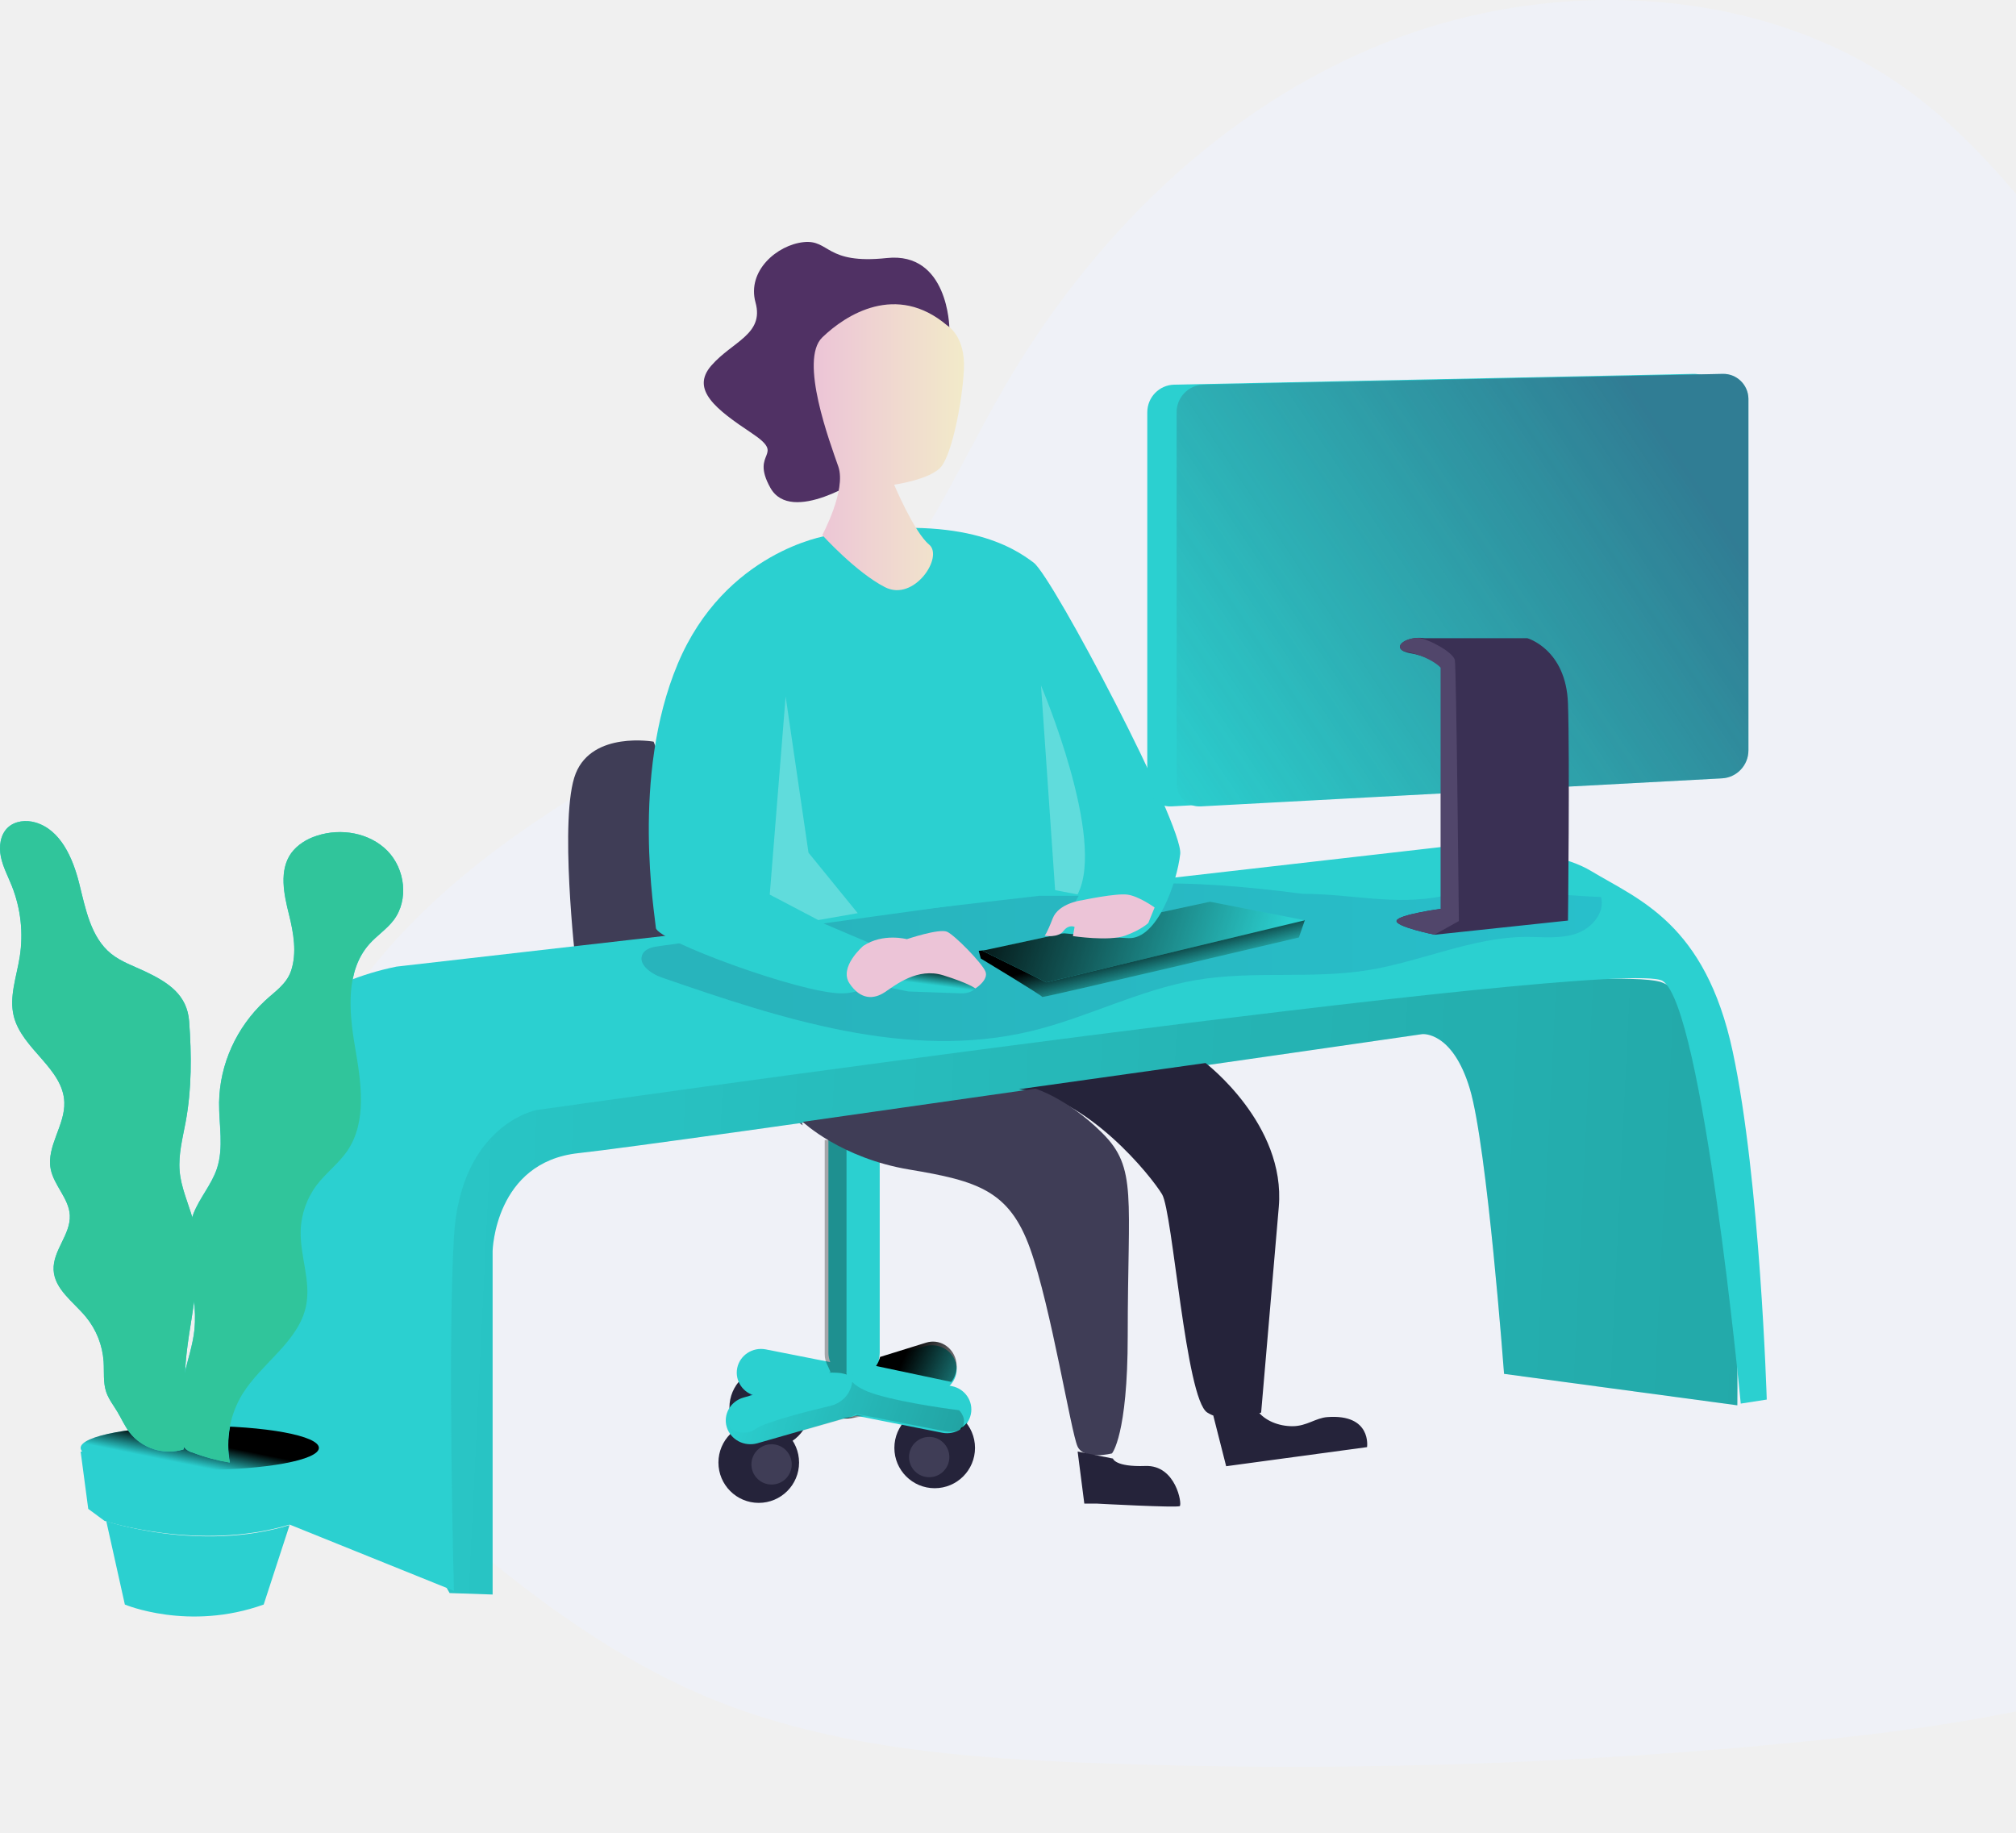
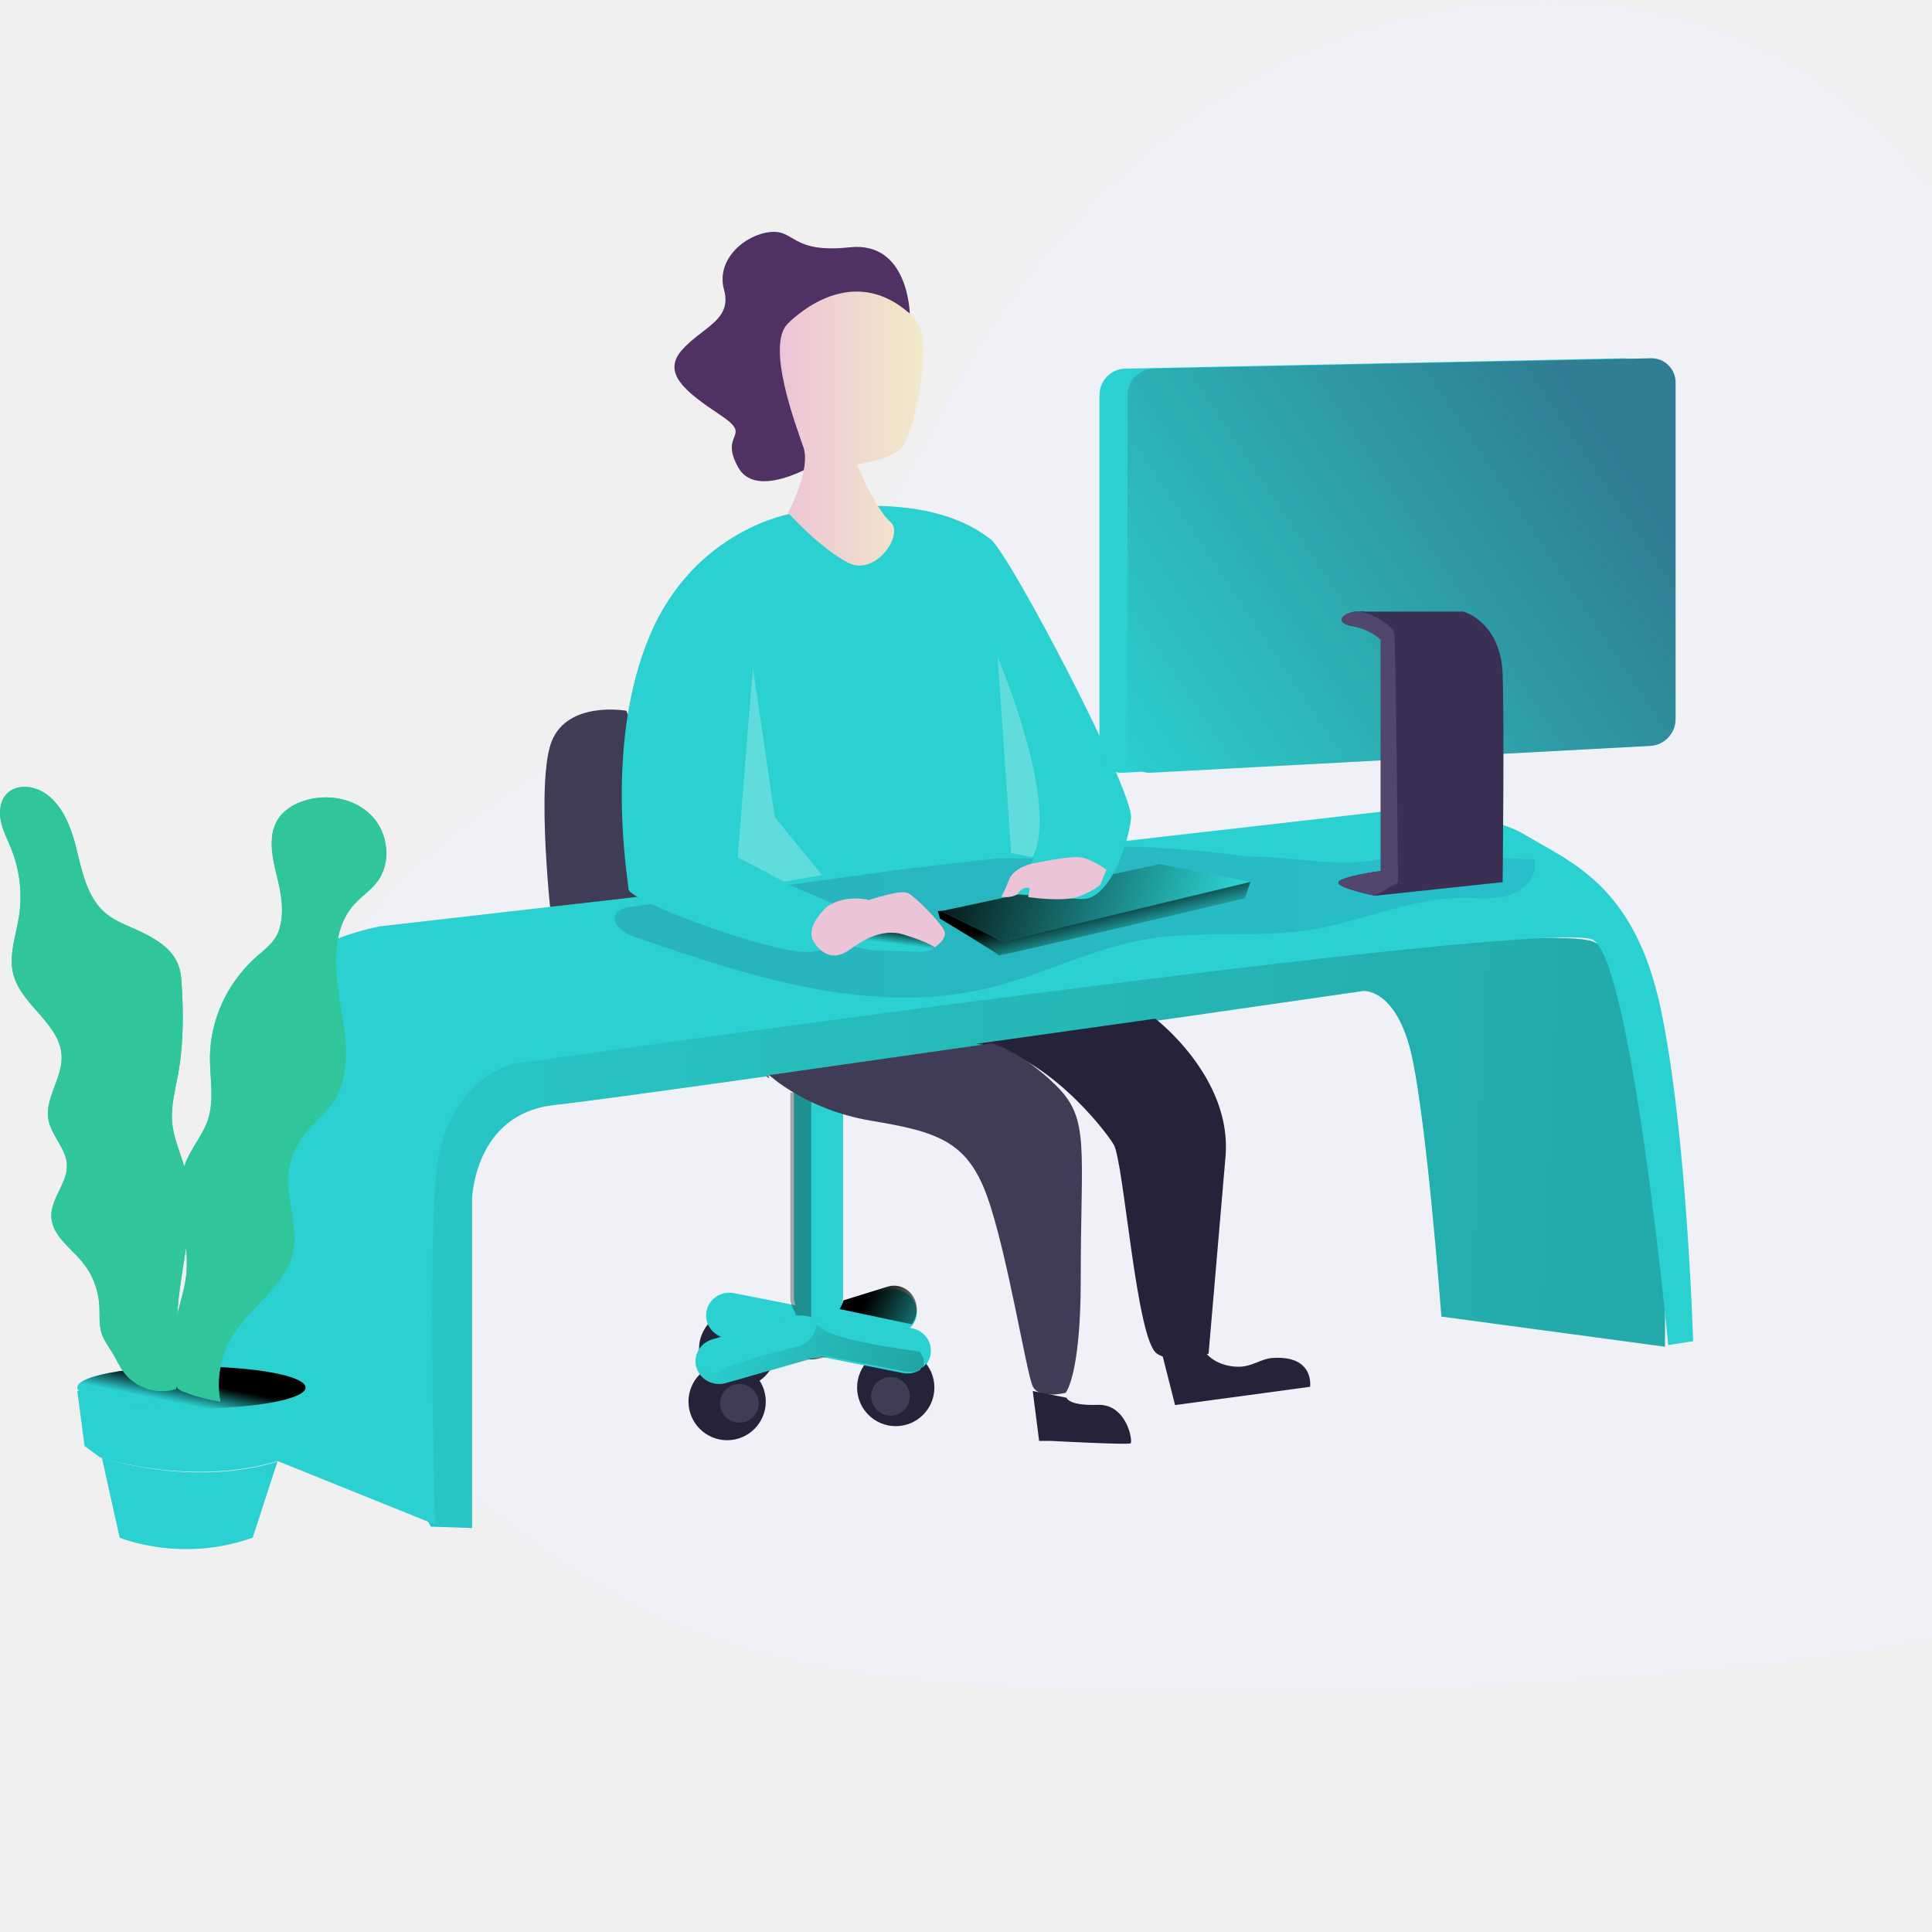
- <svg xmlns="http://www.w3.org/2000/svg" width="550" height="500">
+ <svg xmlns="http://www.w3.org/2000/svg" width="550" height="550">
  <defs>
    <linearGradient id="a" x1="0%" x2="100%" y1="50%" y2="50%">
      <stop offset="0%" stop-color="#183866" />
      <stop offset="100%" stop-color="#1A7FC1" />
    </linearGradient>
    <linearGradient id="b" x1="-.13%" x2="100%" y1="50.057%" y2="50.057%">
      <stop offset="0%" />
      <stop offset="99%" stop-opacity="0" />
    </linearGradient>
    <linearGradient id="c" x1="176.072%" x2="310.393%" y1="-566.037%" y2="-534.629%">
      <stop offset="0%" />
      <stop offset="99%" stop-opacity="0" />
    </linearGradient>
    <linearGradient id="d" x1="58.928%" x2="52.269%" y1="-257.998%" y2="-277.344%">
      <stop offset="0%" />
      <stop offset="99%" stop-opacity="0" />
    </linearGradient>
    <linearGradient id="e" x1="156.099%" x2="8.109%" y1="-63.273%" y2="-76.114%">
      <stop offset="0%" />
      <stop offset="99%" stop-opacity="0" />
    </linearGradient>
    <linearGradient id="f" x1="2361.044%" x2="2162.651%" y1="-16584.906%" y2="-16647.547%">
      <stop offset="0%" />
      <stop offset="99%" stop-opacity="0" />
    </linearGradient>
    <linearGradient id="g" x1="241.391%" x2="133.142%" y1="-426.052%" y2="-412.195%">
      <stop offset="0%" />
      <stop offset="99%" stop-opacity="0" />
    </linearGradient>
    <linearGradient id="h" x1="106.85%" x2="-35.821%" y1="22.502%" y2="19.27%">
      <stop offset="0%" />
      <stop offset="100%" stop-opacity="0" />
    </linearGradient>
    <linearGradient id="i" x1="14.169%" x2="114.168%" y1="-41.335%" y2="-41.335%">
      <stop offset="0%" stop-color="#183866" />
      <stop offset="100%" stop-color="#1A7FC1" />
    </linearGradient>
    <linearGradient id="j" x1="40.386%" x2="71.43%" y1="39.515%" y2="67.977%">
      <stop offset="0%" />
      <stop offset="99%" stop-opacity="0" />
    </linearGradient>
    <linearGradient id="k" x1="-12.531%" x2="93.689%" y1="44.923%" y2="53.42%">
      <stop offset="0%" />
      <stop offset="99%" stop-opacity="0" />
    </linearGradient>
    <linearGradient id="l" x1="53.702%" x2="43.721%" y1="42.271%" y2="80.595%">
      <stop offset="0%" />
      <stop offset="99%" stop-opacity="0" />
    </linearGradient>
    <linearGradient id="m" x1="190.926%" x2="102.154%" y1="-333.246%" y2="-335.028%">
      <stop offset="0%" />
      <stop offset="99%" stop-opacity="0" />
    </linearGradient>
    <linearGradient id="n" x1="168.578%" x2="111.53%" y1="-126.252%" y2="-126.942%">
      <stop offset="0%" />
      <stop offset="99%" stop-opacity="0" />
    </linearGradient>
    <linearGradient id="o" x1="56.989%" x2="28.128%" y1="43.618%" y2="69.958%">
      <stop offset="0%" />
      <stop offset="99%" stop-opacity="0" />
    </linearGradient>
    <linearGradient id="p" x1="58.095%" x2="57.212%" y1="-1473.571%" y2="-1370.204%">
      <stop offset="0%" />
      <stop offset="99%" stop-opacity="0" />
    </linearGradient>
    <linearGradient id="q" x1="-.04%" x2="99.996%" y1="49.993%" y2="49.993%">
      <stop offset="0%" stop-color="#ECC4D7" />
      <stop offset="42%" stop-color="#EFD4D1" />
      <stop offset="100%" stop-color="#F2EAC9" />
    </linearGradient>
    <linearGradient id="r" x1="99.032%" x2="199.03%" y1="-163.287%" y2="-163.287%">
      <stop offset="0%" stop-color="#ECC4D7" />
      <stop offset="42%" stop-color="#EFD4D1" />
      <stop offset="100%" stop-color="#F2EAC9" />
    </linearGradient>
    <linearGradient id="s" x1="124.306%" x2="224.306%" y1="-84.564%" y2="-84.564%">
      <stop offset="0%" stop-color="#ECC4D7" />
      <stop offset="42%" stop-color="#EFD4D1" />
      <stop offset="100%" stop-color="#F2EAC9" />
    </linearGradient>
    <linearGradient id="t" x1="128.89%" x2="24.06%" y1="100.36%" y2="153.095%">
      <stop offset="0%" stop-color="#362958" stop-opacity=".501" />
      <stop offset="100%" stop-color="#34313D" stop-opacity="0" />
    </linearGradient>
    <linearGradient id="u" x1="3990.942%" x2="3874.36%" y1="-34225.187%" y2="-34268.317%">
      <stop offset="0%" />
      <stop offset="99%" stop-opacity="0" />
    </linearGradient>
  </defs>
  <g fill="none" fill-rule="nonzero">
    <path fill="#EFF1F7" d="M583.08 92.214c-20.973-22.385-37.208-49.107-62.275-67.375-39.374-28.754-96.041-31.558-142.08-13.494-46.04 18.063-81.905 54.474-105.544 95.703-12.435 21.692-22.202 45.354-40.423 63.08-15.403 14.976-35.648 24.531-54.843 34.938-30.948 16.733-60.752 36.952-80.78 64.695-20.026 27.743-28.98 64.18-16.178 95.446 8.633 21.097 26.022 37.883 43.836 53.081 20.964 17.869 43.496 34.601 69.5 45.248 32.555 13.246 68.694 16.094 104.134 17.442 62.828 2.38 125.757.601 188.319-5.323 51.23-4.844 104.011-13.113 146.874-39.88 60.043-37.484 91-106.163 97.97-173.51 2.836-26.936 2.118-54.928-8.964-79.92-26.504-59.78-98.017-45.798-139.547-90.131z" />
    <path fill="#3F3D56" d="M178.317 202.334s-16.6-2.947-21.25 8.669c-4.65 11.616 0 51.733 0 51.733L219 307l-40.683-104.666z" />
    <path fill="#2BD0D0" d="M256.202 379.727l-24.555 7.008c-3.568 1.01-7.31-.952-8.372-4.386-1.047-3.438.987-7.046 4.55-8.069l24.522-7.014c3.565-1.01 7.307.947 8.372 4.379 1.058 3.433-.96 7.045-4.517 8.082z" />
    <circle cx="255" cy="395" r="11" fill="#25233A" />
    <circle cx="253.5" cy="397.5" r="5.5" fill="#3F3D56" />
    <circle cx="210" cy="384" r="11" fill="#25233A" />
    <path fill="url(#a)" d="M214 384.5a5.5 5.5 0 11-11 0 5.5 5.5 0 0111 0z" />
    <circle cx="207" cy="399" r="11" fill="#25233A" />
    <path fill="#3F3D56" d="M216 399.5a5.5 5.5 0 11-11 0 5.5 5.5 0 0111 0z" />
    <path fill="#2BD0D0" d="M257.085 390.874l-50.787-10.046c-3.574-.717-5.884-4.13-5.168-7.636.732-3.5 4.21-5.764 7.785-5.066l50.787 10.027c3.574.717 5.884 4.13 5.168 7.637-.723 3.507-4.204 5.781-7.785 5.084z" />
    <path fill="#2BD0D0" d="M226 310h14v59c0 3.866-3.133 7-6.997 7a6.999 6.999 0 01-6.996-7v-59H226z" />
    <path fill="#2BD0D0" d="M231.187 386.708l-24.537 7.025c-3.568 1.014-7.314-.949-8.375-4.388-1.047-3.44.987-7.05 4.548-8.074l24.537-7.005c3.564-1.01 7.304.948 8.368 4.381 1.039 3.435-.99 7.034-4.541 8.06z" />
    <path fill="url(#b)" d="M236 386.26l-3.125.551a12.89 12.89 0 01-2.875.172l1.305-.228a10.302 10.302 0 002.507-.755l2.188.26z" />
    <path fill="url(#c)" d="M261 372.738a6.914 6.914 0 01-1.46 4.262L239 372.65a7.113 7.113 0 001.098-2.462l12.654-3.923a6.201 6.201 0 014.913.579c1.5.867 2.609 2.324 3.083 4.048.164.6.249 1.222.252 1.846z" />
    <path fill="url(#d)" d="M225.22 371.103a5.776 5.776 0 01-.22-1.58V311h5.943v63.07c-.059.31-.04.627.057.93a9.278 9.278 0 00-2.845-.511c-.69-.04-1.385-.04-2.076 0l.425-.1c.262-.04-.94-2.091-1.283-3.286z" opacity=".31" />
    <path fill="url(#e)" d="M262.289 389.8c-.97.523-2.061.797-3.17.796a7.063 7.063 0 01-1.33-.13l-22.407-4.406-1.867-.363a6.54 6.54 0 01-2.133 1.055l-1.11.317-23.025 6.666c-3.514 1.007-7.202-.943-8.247-4.362 1.997 1.805 5.029 1.973 7.223.401 2.811-1.896 14.002-4.743 20.341-6.257 2.996-.698 5.288-3.05 5.848-6 .016-.173.042-.346.08-.517 1.056 1.113 2.997 2.362 6.505 3.423 8.64 2.589 22.667 4.304 22.667 4.304s2.532 2.42.625 5.073z" opacity=".31" />
    <path fill="url(#f)" d="M264 388a7.624 7.624 0 01-2 2 119.75 119.75 0 002-2z" />
    <path fill="url(#g)" d="M226.3 370.559a6.82 6.82 0 001.7 3.13c-.21.039-.425.092-.641.151L206.088 380c-3.271-.813-5.426-3.865-5.044-7.146.381-3.28 3.181-5.781 6.556-5.854a7.14 7.14 0 011.35.132l17.35 3.427z" />
    <path fill="#503164" d="M259 89.407s-.276-20.805-17.075-19.01c-16.8 1.793-15.511-5.095-22.687-4.339-7.175.757-15.51 7.786-13.117 16.468 2.395 8.682-6.332 10.623-12.064 17.21-5.733 6.587 1.349 11.976 11.006 18.416 9.657 6.44-.6 4.773 5.125 14.955 5.726 10.181 25.107-2.825 25.107-2.825L259 89.407z" />
    <path fill="#2BD0D0" d="M122.664 434.601l11.73.399v-93.745s.59-24.241 23.452-26.673c22.861-2.431 230.196-32.466 230.196-32.466s8.218-.87 12.951 14.901c4.733 15.771 9.34 77.787 9.34 77.787l63.64 8.577s1.68-109.55-21.302-115.595c-22.981-6.045-323.522 24.76-323.522 24.76s-22.29 116.352-6.485 142.055z" />
    <path fill="url(#h)" d="M122.664 434.601l11.73.399v-93.745s.59-24.241 23.452-26.673c22.861-2.431 230.196-32.466 230.196-32.466s8.218-.87 12.951 14.901c4.733 15.771 9.34 77.787 9.34 77.787l63.64 8.577s1.68-109.55-21.302-115.595c-22.981-6.045-323.522 24.76-323.522 24.76s-22.29 116.352-6.485 142.055z" opacity=".197" />
    <path fill="#2BD0D0" d="M62 303.784s5.744-31.756 46.144-40.079l285.183-32.643s27.996-1.16 40.804 6.587c12.808 7.746 31.088 14.168 38.583 49.223 7.495 35.056 9.286 94.942 9.286 94.942l-7.09 1.1s-10.348-108.44-21.312-115.306c-10.963-6.865-307.402 35.255-307.402 35.255s-20.561 4.088-22.352 34.532c-1.79 30.443 0 96.605 0 96.605L62 409.057V303.784z" />
    <path fill="url(#i)" d="M355.425 243.844c-14.762-1.9-29.644-3.276-44.519-2.72-11.18.433-22.286 1.966-33.372 3.493l-97.775 13.503c-1.66.23-3.55.603-4.38 2.044-1.592 2.752 2.15 5.464 5.182 6.512 32.51 11.256 67.243 22.656 100.708 14.63 15.3-3.669 29.511-11.288 45.03-13.935 15.518-2.647 31.448-.21 46.933-2.706 14.557-2.345 28.417-9.009 43.172-9.074 4.525 0 9.183.577 13.475-.839 4.293-1.415 8.088-5.739 6.9-10.05-13.853-.478-29.404-3.007-42.992-.262-13.449 2.712-24.894-.596-38.362-.596z" opacity=".19" />
    <path fill="#2BD0D0" d="M267 259.38l.57 2.114s16.881 10.173 16.775 10.501c-.106.328 70.024-16.24 70.024-16.24L356 251l-89 8.38z" />
    <path fill="url(#j)" d="M267 259.38l.57 2.114s16.881 10.173 16.775 10.501c-.106.328 70.024-16.24 70.024-16.24L356 251l-89 8.38z" />
    <path fill="#2BD0D0" d="M268 259.364L330.107 246 356 251.054 285.442 268z" />
    <path fill="url(#k)" d="M268 259.364L330.107 246 356 251.054 285.442 268z" />
    <path fill="#2BD0D0" d="M247.832 270.484l14.457.512s3.672.228 4.62-2.717c.95-2.945-5.89-9.16-6.622-9.277-.733-.118-19.76 5.22-17.017 10.556l4.562.926z" />
    <path fill="url(#l)" d="M247.832 270.484l14.457.512s3.672.228 4.62-2.717c.95-2.945-5.89-9.16-6.622-9.277-.733-.118-19.76 5.22-17.017 10.556l4.562.926z" />
    <path fill="#2BD0D0" d="M79 416.056l-7.058 21.677c-20.473 7.351-37.88 0-37.88 0L29 415s25.535 8.56 50 1.056z" />
    <path fill="url(#m)" d="M79 416.056l-7.058 21.677c-20.473 7.351-37.88 0-37.88 0L29 415s25.535 8.56 50 1.056z" />
    <path fill="#2BD0D0" d="M87 396l-2.284 16.943-5.786 3.008c-24.648 7.42-50.415-1.038-50.415-1.038l-4.443-3.283L22 396h65z" />
    <path fill="url(#n)" d="M87 396l-2.284 16.943-5.786 3.008c-24.648 7.42-50.415-1.038-50.415-1.038l-4.443-3.283L22 396h65z" />
    <ellipse cx="54.5" cy="395" fill="#2BD0D0" rx="32.5" ry="6" />
    <ellipse cx="54.5" cy="395" fill="url(#o)" rx="32.5" ry="6" />
    <path fill="#2BD0D0" d="M39.641 265.03c-3.182-1.515-6.603-2.658-9.356-4.87-5.547-4.5-6.953-12.248-8.69-19.198-1.736-6.951-5.097-14.593-11.944-16.587-2.562-.737-5.567-.445-7.515 1.39-2.053 1.933-2.47 5.11-1.908 7.914.561 2.804 1.928 5.316 2.985 7.974a36.878 36.878 0 012.172 19.477c-.865 5.389-2.932 10.851-1.605 16.134 2.252 8.964 13.47 14.22 13.78 23.457.212 6.233-4.885 12.001-3.73 18.135.852 4.538 5.005 8.08 5.23 12.692.25 5.23-4.662 9.655-4.424 14.885.237 5.23 5.427 8.725 8.815 12.839a21.453 21.453 0 014.827 12.193c.178 2.791-.179 5.682.726 8.327.66 1.933 1.98 3.575 3.004 5.316 1.13 1.88 1.981 3.914 3.341 5.655a13.696 13.696 0 0014.725 4.651c1.05-6.95.132-14.04.423-21.065.574-13.609 5.691-27.324 2.416-40.535-1.201-4.844-3.512-9.443-3.922-14.413-.363-4.44.812-8.838 1.631-13.217 1.69-9.044 1.664-18.394.97-27.538-.547-7.256-5.618-10.599-11.95-13.616z" />
    <path fill="#2BD0D0" d="M59.752 300.767c-.053 6.062 1.33 12.33-.612 18.085-1.47 4.362-4.702 7.934-6.371 12.223-3.85 9.899 1.33 21 .273 31.57-.44 4.354-1.936 8.537-2.88 12.813a51.236 51.236 0 00-.851 16.485 4.17 4.17 0 003.325 4.342A51.942 51.942 0 0062.711 399a26.638 26.638 0 013.445-18.59c5.274-8.63 15.522-14.446 17.43-24.359 1.29-6.712-1.715-13.524-1.502-20.355a21.886 21.886 0 014.482-12.548c2.48-3.227 5.839-5.723 8.147-9.07 5.546-8.066 3.817-18.848 2.168-28.494-1.65-9.647-2.607-20.748 3.91-28.057 2.062-2.31 4.748-4.044 6.617-6.513 4.163-5.504 3.112-13.983-1.73-18.902-4.84-4.92-12.635-6.28-19.218-4.116a13.86 13.86 0 00-7.01 4.76c-3.325 4.714-1.995 11.154-.585 16.757 1.23 4.867 2.221 10.483.539 15.39-1.257 3.651-4.443 5.63-7.15 8.172a38.903 38.903 0 00-12.502 27.692z" />
    <path fill="#30C59B" d="M53.062 354.522c-.938 6.593-2.292 13.239-2.57 19.851v.665a1.757 1.757 0 01-.111.479 51.684 51.684 0 00-.866 16.501c.036.893.261 1.768.66 2.566-.032.279-.072.551-.111.83a13.702 13.702 0 01-14.73-4.652c-1.32-1.741-2.213-3.775-3.342-5.655-1.057-1.748-2.345-3.39-3.005-5.317-.905-2.659-.549-5.536-.727-8.327a21.453 21.453 0 00-4.828-12.196c-3.389-4.087-8.587-7.516-8.818-12.833-.231-5.317 4.676-9.656 4.425-14.887-.224-4.612-4.379-8.154-5.23-12.693-1.157-6.135 3.962-11.903 3.731-18.137-.31-9.238-11.532-14.495-13.785-23.46-1.32-5.284.74-10.747 1.605-16.136a36.876 36.876 0 00-2.146-19.46c-1.057-2.658-2.424-5.163-2.986-7.975-.561-2.81-.145-5.981 1.909-7.922 1.982-1.834 4.954-2.126 7.517-1.389 6.856 1.994 10.204 9.664 11.948 16.615 1.744 6.952 3.144 14.694 8.692 19.2 2.742 2.227 6.176 3.356 9.36 4.872 6.34 3.017 11.413 6.36 11.955 13.55.66 9.145.72 18.496-.97 27.541-.82 4.38-1.982 8.78-1.632 13.219.35 4.44 2.272 8.64 3.527 12.946.139.485.277.977.396 1.469 1.665 6.839 1.13 13.757.132 20.735z" />
    <path fill="url(#p)" d="M49.718 394a7.789 7.789 0 01-.502-2.488c-.43-5.36-.216-10.78.637-16.047.023-.155.052-.31.08-.465-.171 6.346.374 12.744-.215 19z" />
    <path fill="#30C59B" d="M107.393 251.014c-1.871 2.47-4.562 4.202-6.627 6.513-6.527 7.303-5.568 18.41-3.916 28.057 1.651 9.646 3.383 20.428-2.172 28.495-2.31 3.32-5.674 5.842-8.159 9.069a21.865 21.865 0 00-4.49 12.548c-.212 6.831 2.798 13.643 1.506 20.355-1.911 9.913-12.175 15.742-17.457 24.36A26.644 26.644 0 0062.654 399a51.824 51.824 0 01-10.064-2.715 5.425 5.425 0 01-2.344-1.415 2.503 2.503 0 01-.247-.345 6.232 6.232 0 01-.699-2.55c-.599-5.506-.3-11.073.886-16.484.033-.16.073-.319.113-.478.946-4.11 2.345-8.14 2.771-12.336a39.84 39.84 0 00-.16-8.166c1.006-6.971 1.545-13.882-.153-20.668-.12-.49-.26-.982-.4-1.467.127-.425.273-.85.44-1.268 1.672-4.289 4.909-7.86 6.38-12.223 1.939-5.756.56-12.023.613-18.085.087-10.47 4.823-20.58 12.429-27.725 2.71-2.542 5.901-4.52 7.16-8.172 1.685-4.907.666-10.523-.54-15.39-1.418-5.603-2.764-12.043.587-16.757 1.665-2.337 4.29-3.857 7.02-4.76 6.567-2.165 14.407-.804 19.249 4.116 4.842 4.92 5.868 13.43 1.698 18.902z" />
    <path fill="#2BD0D0" d="M225.573 146.146s-27.817 4.3-40.684 34.977c-12.867 30.677-6.176 68.683-5.951 72.027.225 3.344 39.428 17.85 50.635 17.85 11.208 0 13.542-11.229 13.542-11.229l-19.803-8.433 60.17-6.949h10.804l-5.951 10.032s11.743 1.23 19.592 1.511c7.848.281 13.178-15.24 14.057-22.959.88-7.717-34.667-75.458-39.977-79.47-5.31-4.013-19.717-13.817-56.434-7.357z" />
    <path fill="url(#q)" d="M258.392 88.776s5.032 2.83 4.58 11.985c-.453 9.155-3.29 22.932-6.153 26.5-2.864 3.57-12.88 4.968-12.88 4.968s5.464 12.977 9.53 16.326c4.066 3.349-4.086 15.687-12.015 11.639-7.928-4.049-17.12-14.216-17.12-14.216s6.612-12.245 4.376-18.69c-2.235-6.445-10.772-29.064-4.376-35.242 6.396-6.18 20.186-15.035 34.058-3.27z" />
    <path fill="#FFF" opacity=".25" d="M214.334 190L210 244.055 223.238 251 234 249.122l-13.428-16.504zM284 187s17.909 42.077 9.97 57l-6.116-1.16L284 187z" />
    <path fill="url(#r)" d="M235.522 258.045s-6.766 5.775-3.746 10.267c3.02 4.491 6.625 4.363 9.631 2.355 3.006-2.009 8.911-6.776 15.946-4.588 7.035 2.188 8.744 3.58 8.744 3.58s3.705-2.316 2.744-4.639c-.962-2.323-8.32-9.85-10.452-10.825-2.132-.975-10.983 2.021-10.983 2.021s-6.503-1.758-11.884 1.83z" />
    <path fill="url(#s)" d="M295.191 245.598s-6.385.759-7.998 4.957c-1.613 4.198-2.193 4.71-2.193 4.71s3.606.69 5.106-1.264 3.059-1.133 3.059-1.133l-.447 2.507s9.798 1.477 14.224-.11c4.425-1.589 6.325-3.453 6.325-3.453l1.733-4.24s-4.18-3.03-7.332-3.5c-3.152-.47-12.477 1.526-12.477 1.526z" />
    <path fill="#25233A" d="M328.893 290s21.934 16.687 19.984 39.259c-1.949 22.572-4.813 56.087-4.813 56.087s-8.846 3.722-14.707 0c-5.862-3.722-9.411-54.65-12.315-59.513-2.904-4.864-20.375-26.79-39.042-28.679L328.893 290z" />
    <path fill="#3F3D56" d="M219 306.058s10.444 9.895 29.062 13.002c18.619 3.107 27.297 5.7 32.987 21.605 5.69 15.905 11.148 50.137 12.935 53.963 1.786 3.826 9.382 1.874 9.382 1.874s4.296-4.895 4.296-32.114c0-37.946 2.655-45.724-6.913-55.256-9.568-9.533-18.272-12.132-18.272-12.132L219 306.058z" />
    <path fill="#25233A" d="M294 396l1.82 14.197h3.408s21.948 1.187 22.636.675c.688-.513-1.057-11.243-9.372-10.94-8.316.304-8.861-2.023-8.861-2.023L294 396zm37-9.844L334.518 400l38.437-5.212s1.353-9.093-10.823-8.191c-3.214.234-5.608 2.465-9.471 2.485-3.863.02-7.563-1.543-9.511-4.082L331 386.156z" />
    <path fill="#2BD0D0" d="M461.804 212.337l-142.243 7.654c-3.44.181-6.376-2.47-6.561-5.926V112.473c.003-4.101 3.267-7.448 7.348-7.535l141.661-2.937a6.835 6.835 0 014.886 1.917 6.898 6.898 0 012.105 4.827v95.971c-.005 4.056-3.164 7.402-7.196 7.621z" />
    <path fill="#2BD0D0" d="M469.804 212.337l-142.25 7.655c-3.44.177-6.372-2.478-6.554-5.934V112.473c-.004-4.102 3.26-7.452 7.342-7.535l141.68-2.937c3.777-.07 6.898 2.943 6.978 6.738v95.977c-.005 4.057-3.164 7.403-7.196 7.621z" />
    <path fill="url(#t)" d="M469.804 212.337l-142.25 7.655c-3.44.177-6.372-2.478-6.554-5.934V112.473c-.004-4.102 3.26-7.452 7.342-7.535l141.68-2.937c3.777-.07 6.898 2.943 6.978 6.738v95.977c-.005 4.057-3.164 7.403-7.196 7.621z" />
    <path fill="#3A3054" d="M427.773 251.138L391.478 255s-11.053-2.23-10.455-3.862c.599-1.633 12.156-3.205 12.156-3.205v-65.804c-.1-.146-1.621-2.084-5.789-3.319-.807-.239-1.628-.43-2.459-.57a7.252 7.252 0 01-2.06-.624c-2.479-1.28.26-3.51 4.107-3.61a9.625 9.625 0 011.802.106h27.913s10.568 2.973 11.08 17.811c.511 14.839 0 59.215 0 59.215z" />
    <path fill="#51466B" d="M398 251.277L391.322 255s-10.888-2.23-10.299-3.863c.59-1.632 11.995-3.205 11.995-3.205v-65.809c-.138-.152-1.807-1.898-5.703-3.318a28.64 28.64 0 00-4.452-1.195c-2.442-1.28.255-3.51 4.046-3.61 3.228.445 9.585 4.028 9.998 6.073.412 2.044 1.093 71.204 1.093 71.204z" />
    <path fill="url(#u)" d="M263 389c-.881 1.001-1.29 1.37-.77.547.27-.159.527-.342.77-.547z" />
  </g>
</svg>
